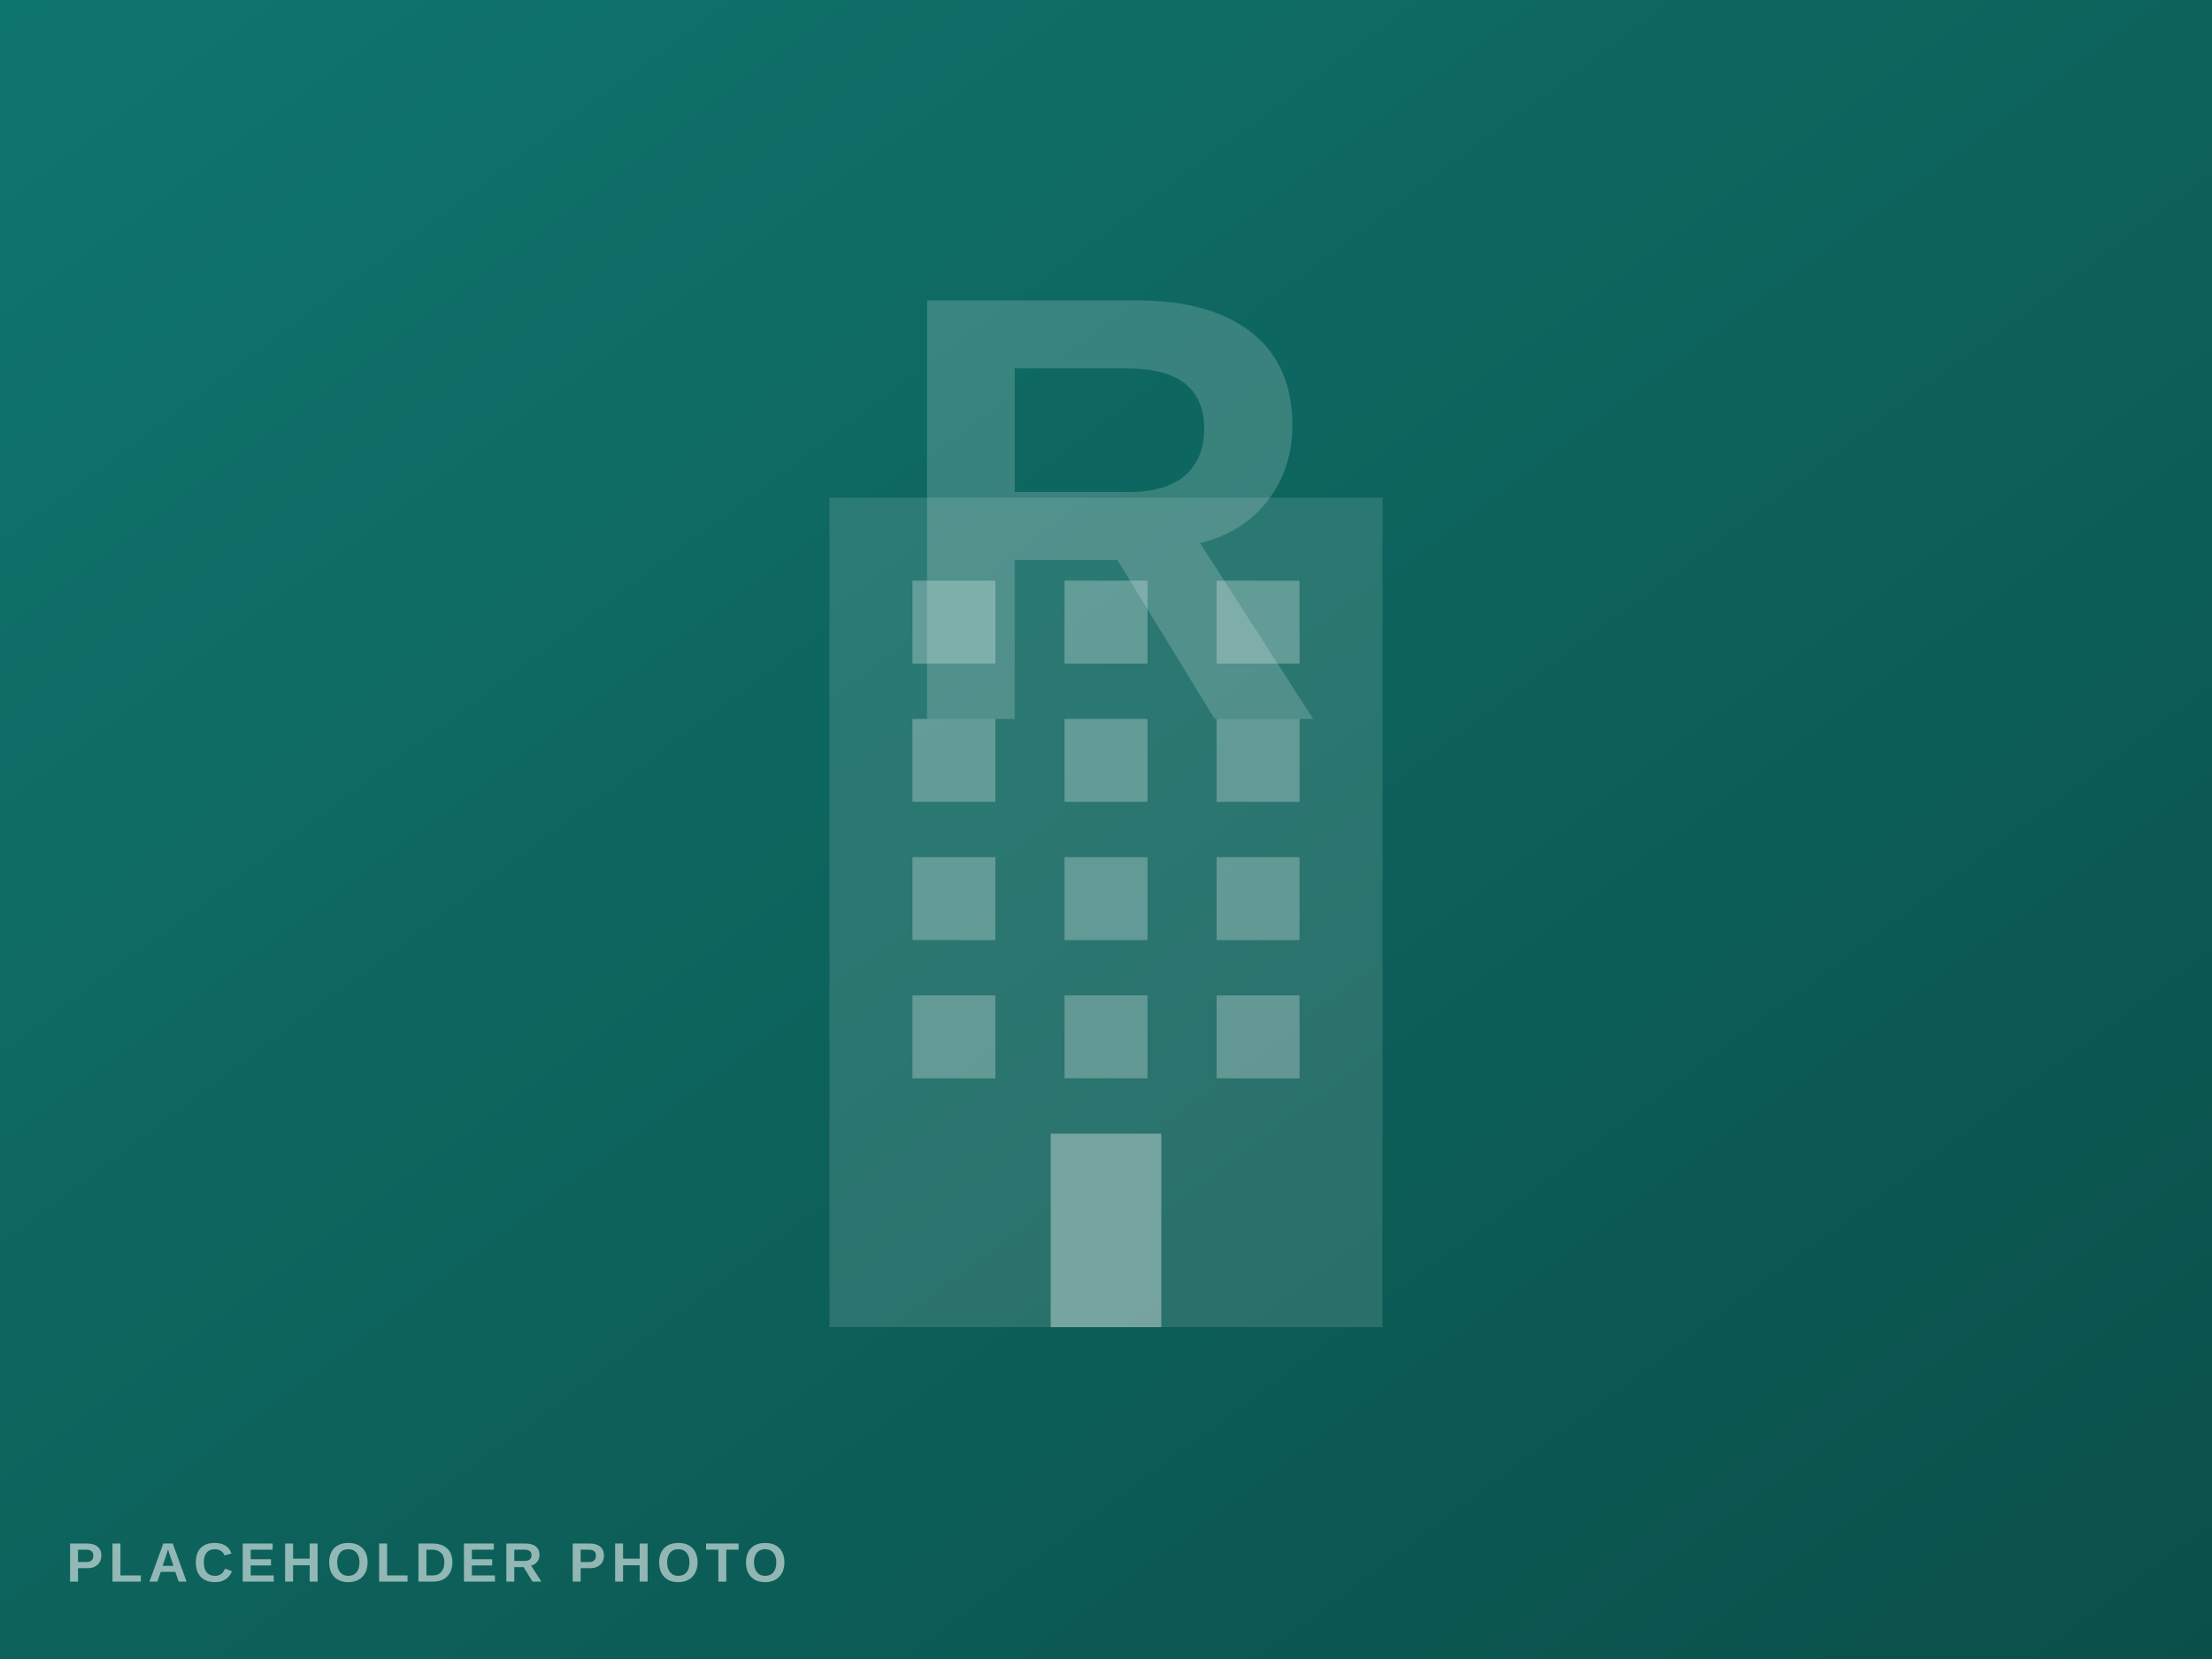
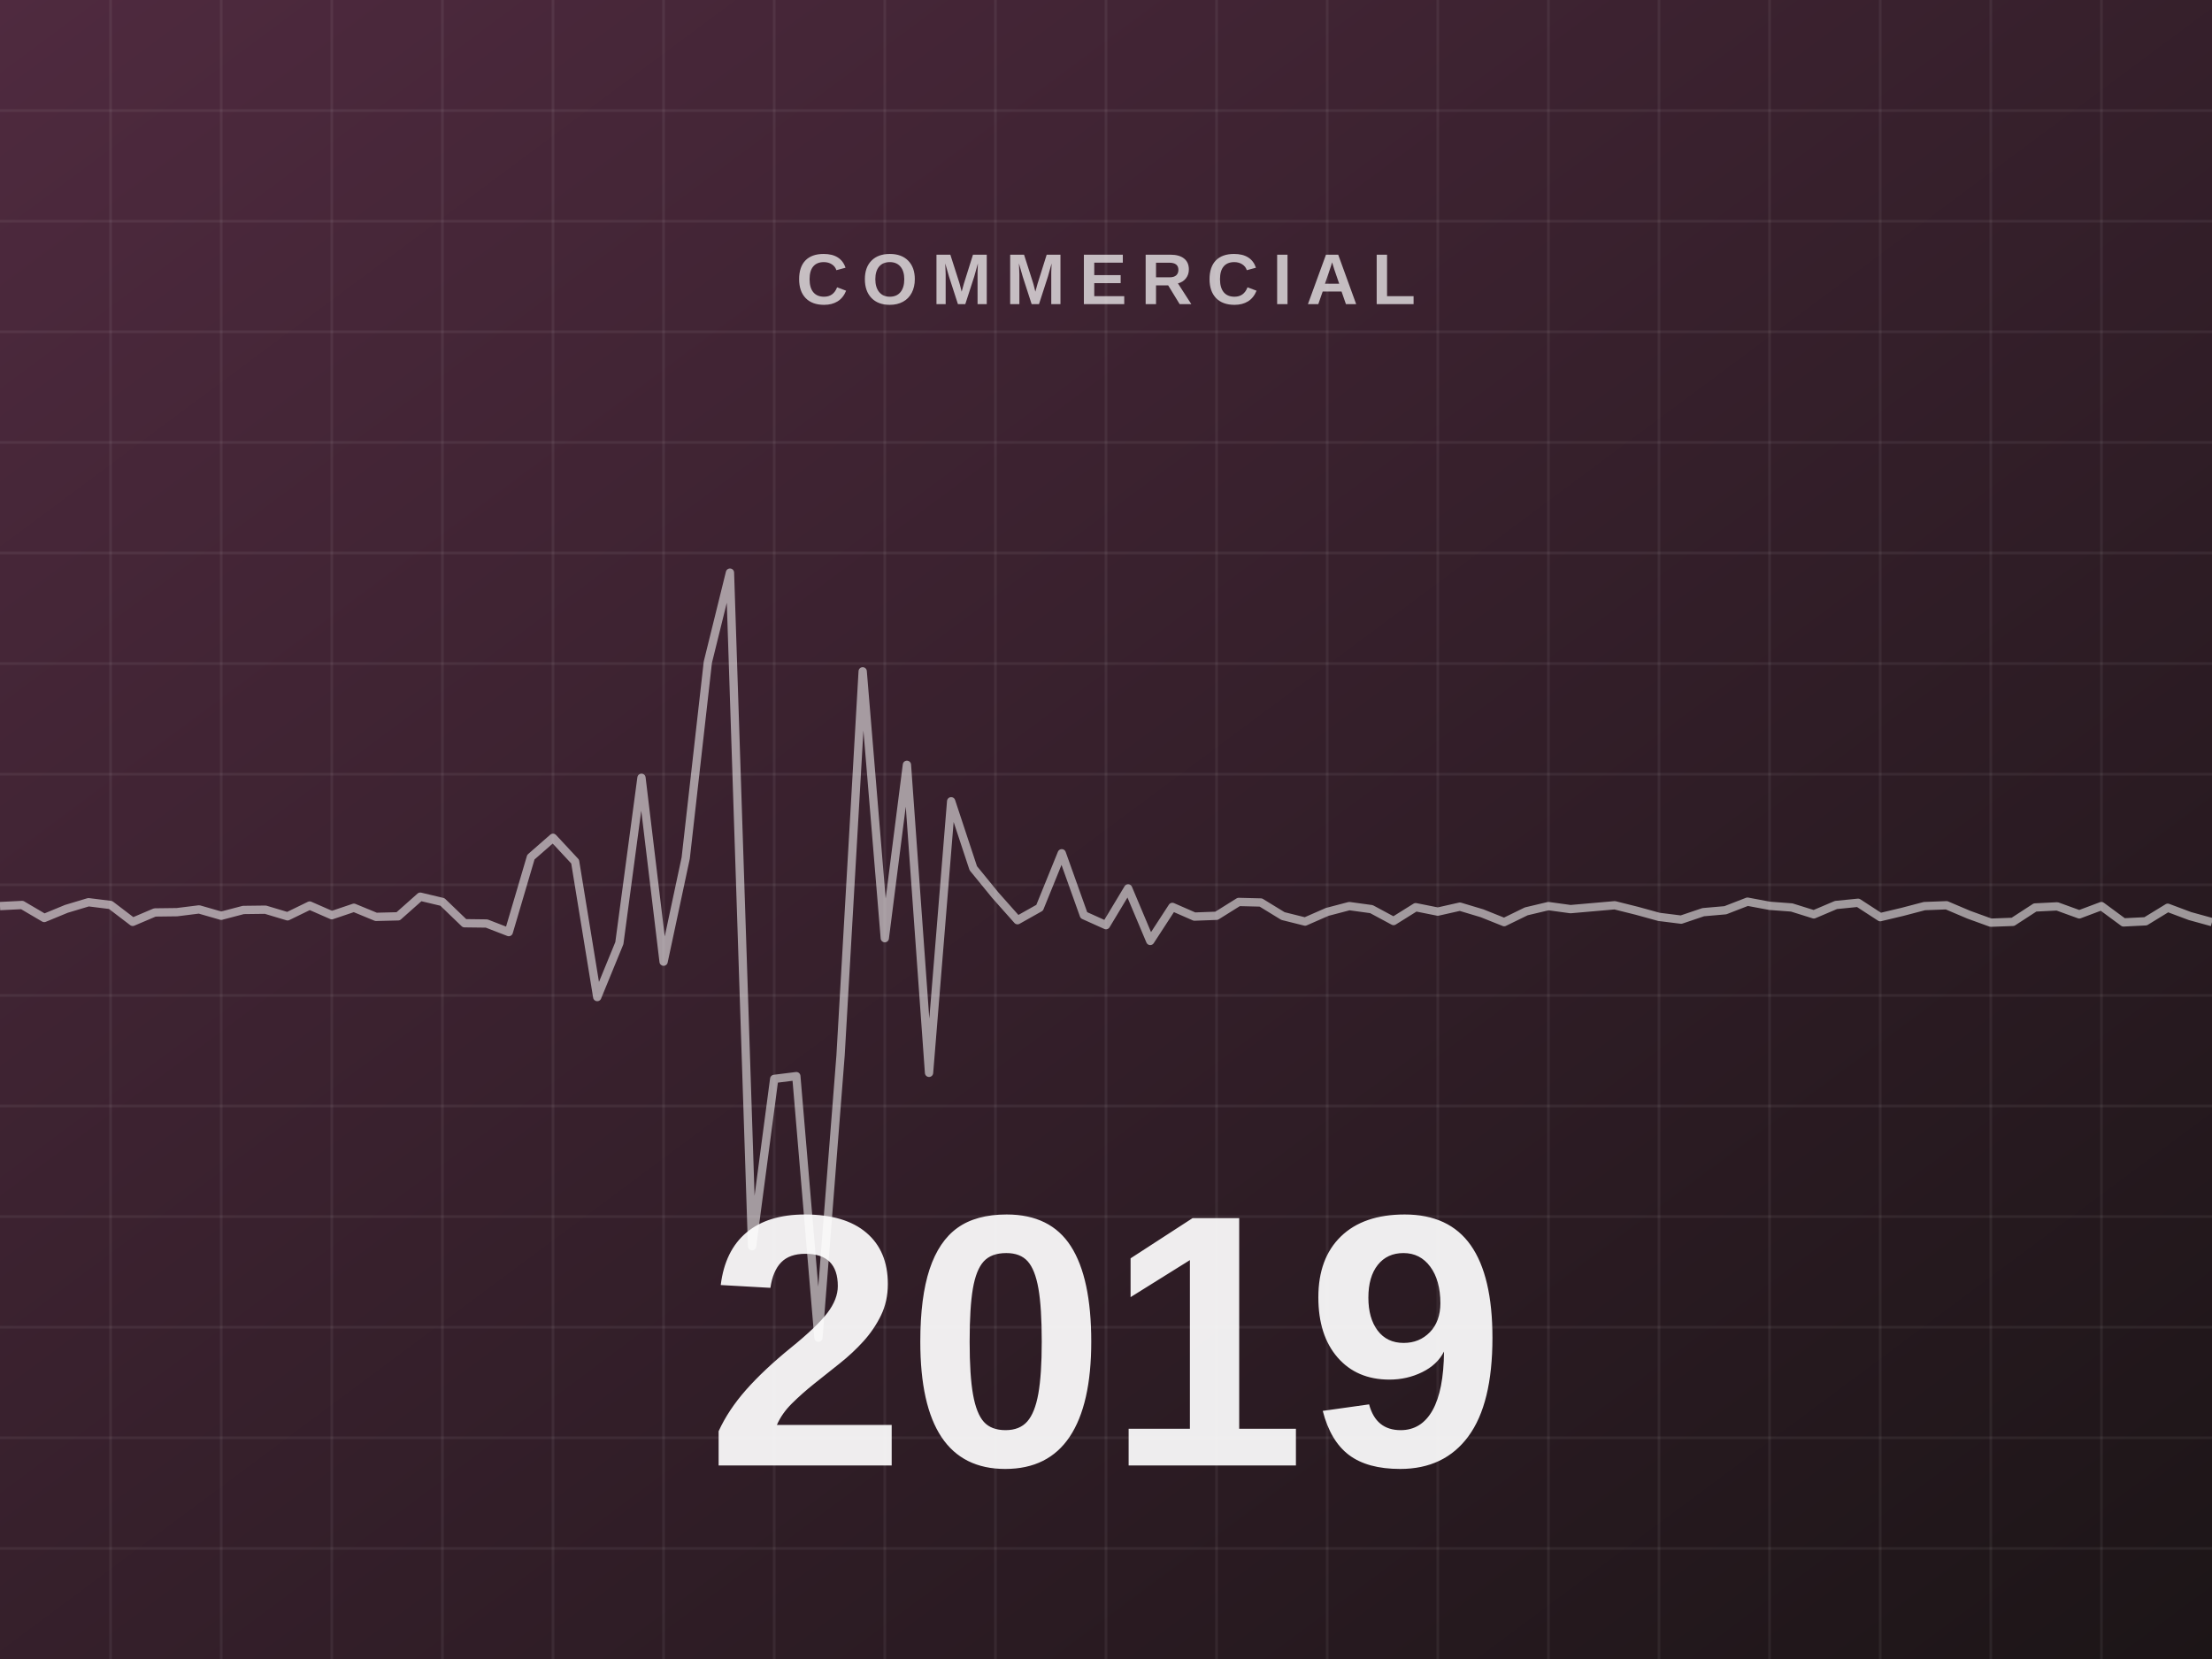
- <svg xmlns="http://www.w3.org/2000/svg" viewBox="0 0 800 600" role="img" aria-label="Placeholder image for Riverside Market">
+ <svg xmlns="http://www.w3.org/2000/svg" viewBox="0 0 800 600" role="img" aria-label="Illustration for Riverside Market">
  <defs>
    <linearGradient id="g-riverside-market" x1="0" y1="0" x2="1" y2="1">
-       <stop offset="0" stop-color="#0f766e" />
-       <stop offset="1" stop-color="#0b4f4a" />
+       <stop offset="0" stop-color="#4f2a3f" />
+       <stop offset="1" stop-color="#1c1517" />
    </linearGradient>
  </defs>
  <rect width="800" height="600" fill="url(#g-riverside-market)" />
-   <g opacity="0.9">
-     <rect x="300" y="180" width="200" height="300" fill="white" fill-opacity="0.14" />
-     <rect x="330" y="210" width="30" height="30" fill="white" fill-opacity="0.3" />
-     <rect x="385" y="210" width="30" height="30" fill="white" fill-opacity="0.3" />
-     <rect x="440" y="210" width="30" height="30" fill="white" fill-opacity="0.3" />
-     <rect x="330" y="260" width="30" height="30" fill="white" fill-opacity="0.3" />
-     <rect x="385" y="260" width="30" height="30" fill="white" fill-opacity="0.3" />
-     <rect x="440" y="260" width="30" height="30" fill="white" fill-opacity="0.3" />
-     <rect x="330" y="310" width="30" height="30" fill="white" fill-opacity="0.3" />
-     <rect x="385" y="310" width="30" height="30" fill="white" fill-opacity="0.3" />
-     <rect x="440" y="310" width="30" height="30" fill="white" fill-opacity="0.3" />
-     <rect x="330" y="360" width="30" height="30" fill="white" fill-opacity="0.3" />
-     <rect x="385" y="360" width="30" height="30" fill="white" fill-opacity="0.3" />
-     <rect x="440" y="360" width="30" height="30" fill="white" fill-opacity="0.3" />
-     <rect x="380" y="410" width="40" height="70" fill="white" fill-opacity="0.4" />
+   <g stroke="white" stroke-opacity="0.06" stroke-width="1">
+     <line x1="40" y1="0" x2="40" y2="600" />
+     <line x1="80" y1="0" x2="80" y2="600" />
+     <line x1="120" y1="0" x2="120" y2="600" />
+     <line x1="160" y1="0" x2="160" y2="600" />
+     <line x1="200" y1="0" x2="200" y2="600" />
+     <line x1="240" y1="0" x2="240" y2="600" />
+     <line x1="280" y1="0" x2="280" y2="600" />
+     <line x1="320" y1="0" x2="320" y2="600" />
+     <line x1="360" y1="0" x2="360" y2="600" />
+     <line x1="400" y1="0" x2="400" y2="600" />
+     <line x1="440" y1="0" x2="440" y2="600" />
+     <line x1="480" y1="0" x2="480" y2="600" />
+     <line x1="520" y1="0" x2="520" y2="600" />
+     <line x1="560" y1="0" x2="560" y2="600" />
+     <line x1="600" y1="0" x2="600" y2="600" />
+     <line x1="640" y1="0" x2="640" y2="600" />
+     <line x1="680" y1="0" x2="680" y2="600" />
+     <line x1="720" y1="0" x2="720" y2="600" />
+     <line x1="760" y1="0" x2="760" y2="600" />
+     <line x1="0" y1="40" x2="800" y2="40" />
+     <line x1="0" y1="80" x2="800" y2="80" />
+     <line x1="0" y1="120" x2="800" y2="120" />
+     <line x1="0" y1="160" x2="800" y2="160" />
+     <line x1="0" y1="200" x2="800" y2="200" />
+     <line x1="0" y1="240" x2="800" y2="240" />
+     <line x1="0" y1="280" x2="800" y2="280" />
+     <line x1="0" y1="320" x2="800" y2="320" />
+     <line x1="0" y1="360" x2="800" y2="360" />
+     <line x1="0" y1="400" x2="800" y2="400" />
+     <line x1="0" y1="440" x2="800" y2="440" />
+     <line x1="0" y1="480" x2="800" y2="480" />
+     <line x1="0" y1="520" x2="800" y2="520" />
+     <line x1="0" y1="560" x2="800" y2="560" />
  </g>
-   <text x="400" y="260" text-anchor="middle" font-family="DM Sans, Arial, sans-serif" font-size="220" font-weight="900" fill="white" fill-opacity="0.18">R</text>
-   <text x="24" y="572" font-family="Arial, sans-serif" font-size="20" font-weight="700" letter-spacing="2" fill="white" fill-opacity="0.55">PLACEHOLDER PHOTO</text>
+   <polyline points="0,327.7 8,327.3 16,332.0 24,328.7 32,326.3 40,327.3 48,333.4 56,330.0 64,329.9 72,328.9 80,331.2 88,329.1 96,329.0 104,331.4 112,327.5 120,331.0 128,328.3 136,331.6 144,331.4 152,324.3 160,326.2 168,333.9 176,334.0 184,337.1 192,310.0 200,303.0 208,311.6 216,360.6 224,341.1 232,281.3 240,347.8 248,310.3 256,239.5 264,207.1 272,450.7 280,390.2 288,389.2 296,483.8 304,381.7 312,242.8 320,339.3 328,276.6 336,388.0 344,289.8 352,314.0 360,323.8 368,332.8 376,328.3 384,308.6 392,331.0 400,334.6 408,321.3 416,340.3 424,328.0 432,331.5 440,331.2 448,326.2 456,326.4 464,331.3 472,333.3 480,329.8 488,327.7 496,328.8 504,333.1 512,328.1 520,329.7 528,327.9 536,330.3 544,333.5 552,329.6 560,327.7 568,328.8 576,328.1 584,327.4 592,329.4 600,331.6 608,332.6 616,329.9 624,329.2 632,326.1 640,327.6 648,328.2 656,330.7 664,327.3 672,326.5 680,331.7 688,329.8 696,327.7 704,327.4 712,330.8 720,333.7 728,333.4 736,328.2 744,327.8 752,330.7 760,327.7 768,333.6 776,333.2 784,328.3 792,331.3 800,333.5" fill="none" stroke="white" stroke-opacity="0.55" stroke-width="3" stroke-linejoin="round" />
+   <text x="400" y="110" text-anchor="middle" font-family="Montserrat, Arial, Helvetica, sans-serif" font-size="26" font-weight="700" letter-spacing="5" fill="white" fill-opacity="0.7">COMMERCIAL</text>
+   <text x="400" y="530" text-anchor="middle" font-family="Montserrat, Arial, Helvetica, sans-serif" font-size="130" font-weight="800" fill="white" fill-opacity="0.92">2019</text>
</svg>
